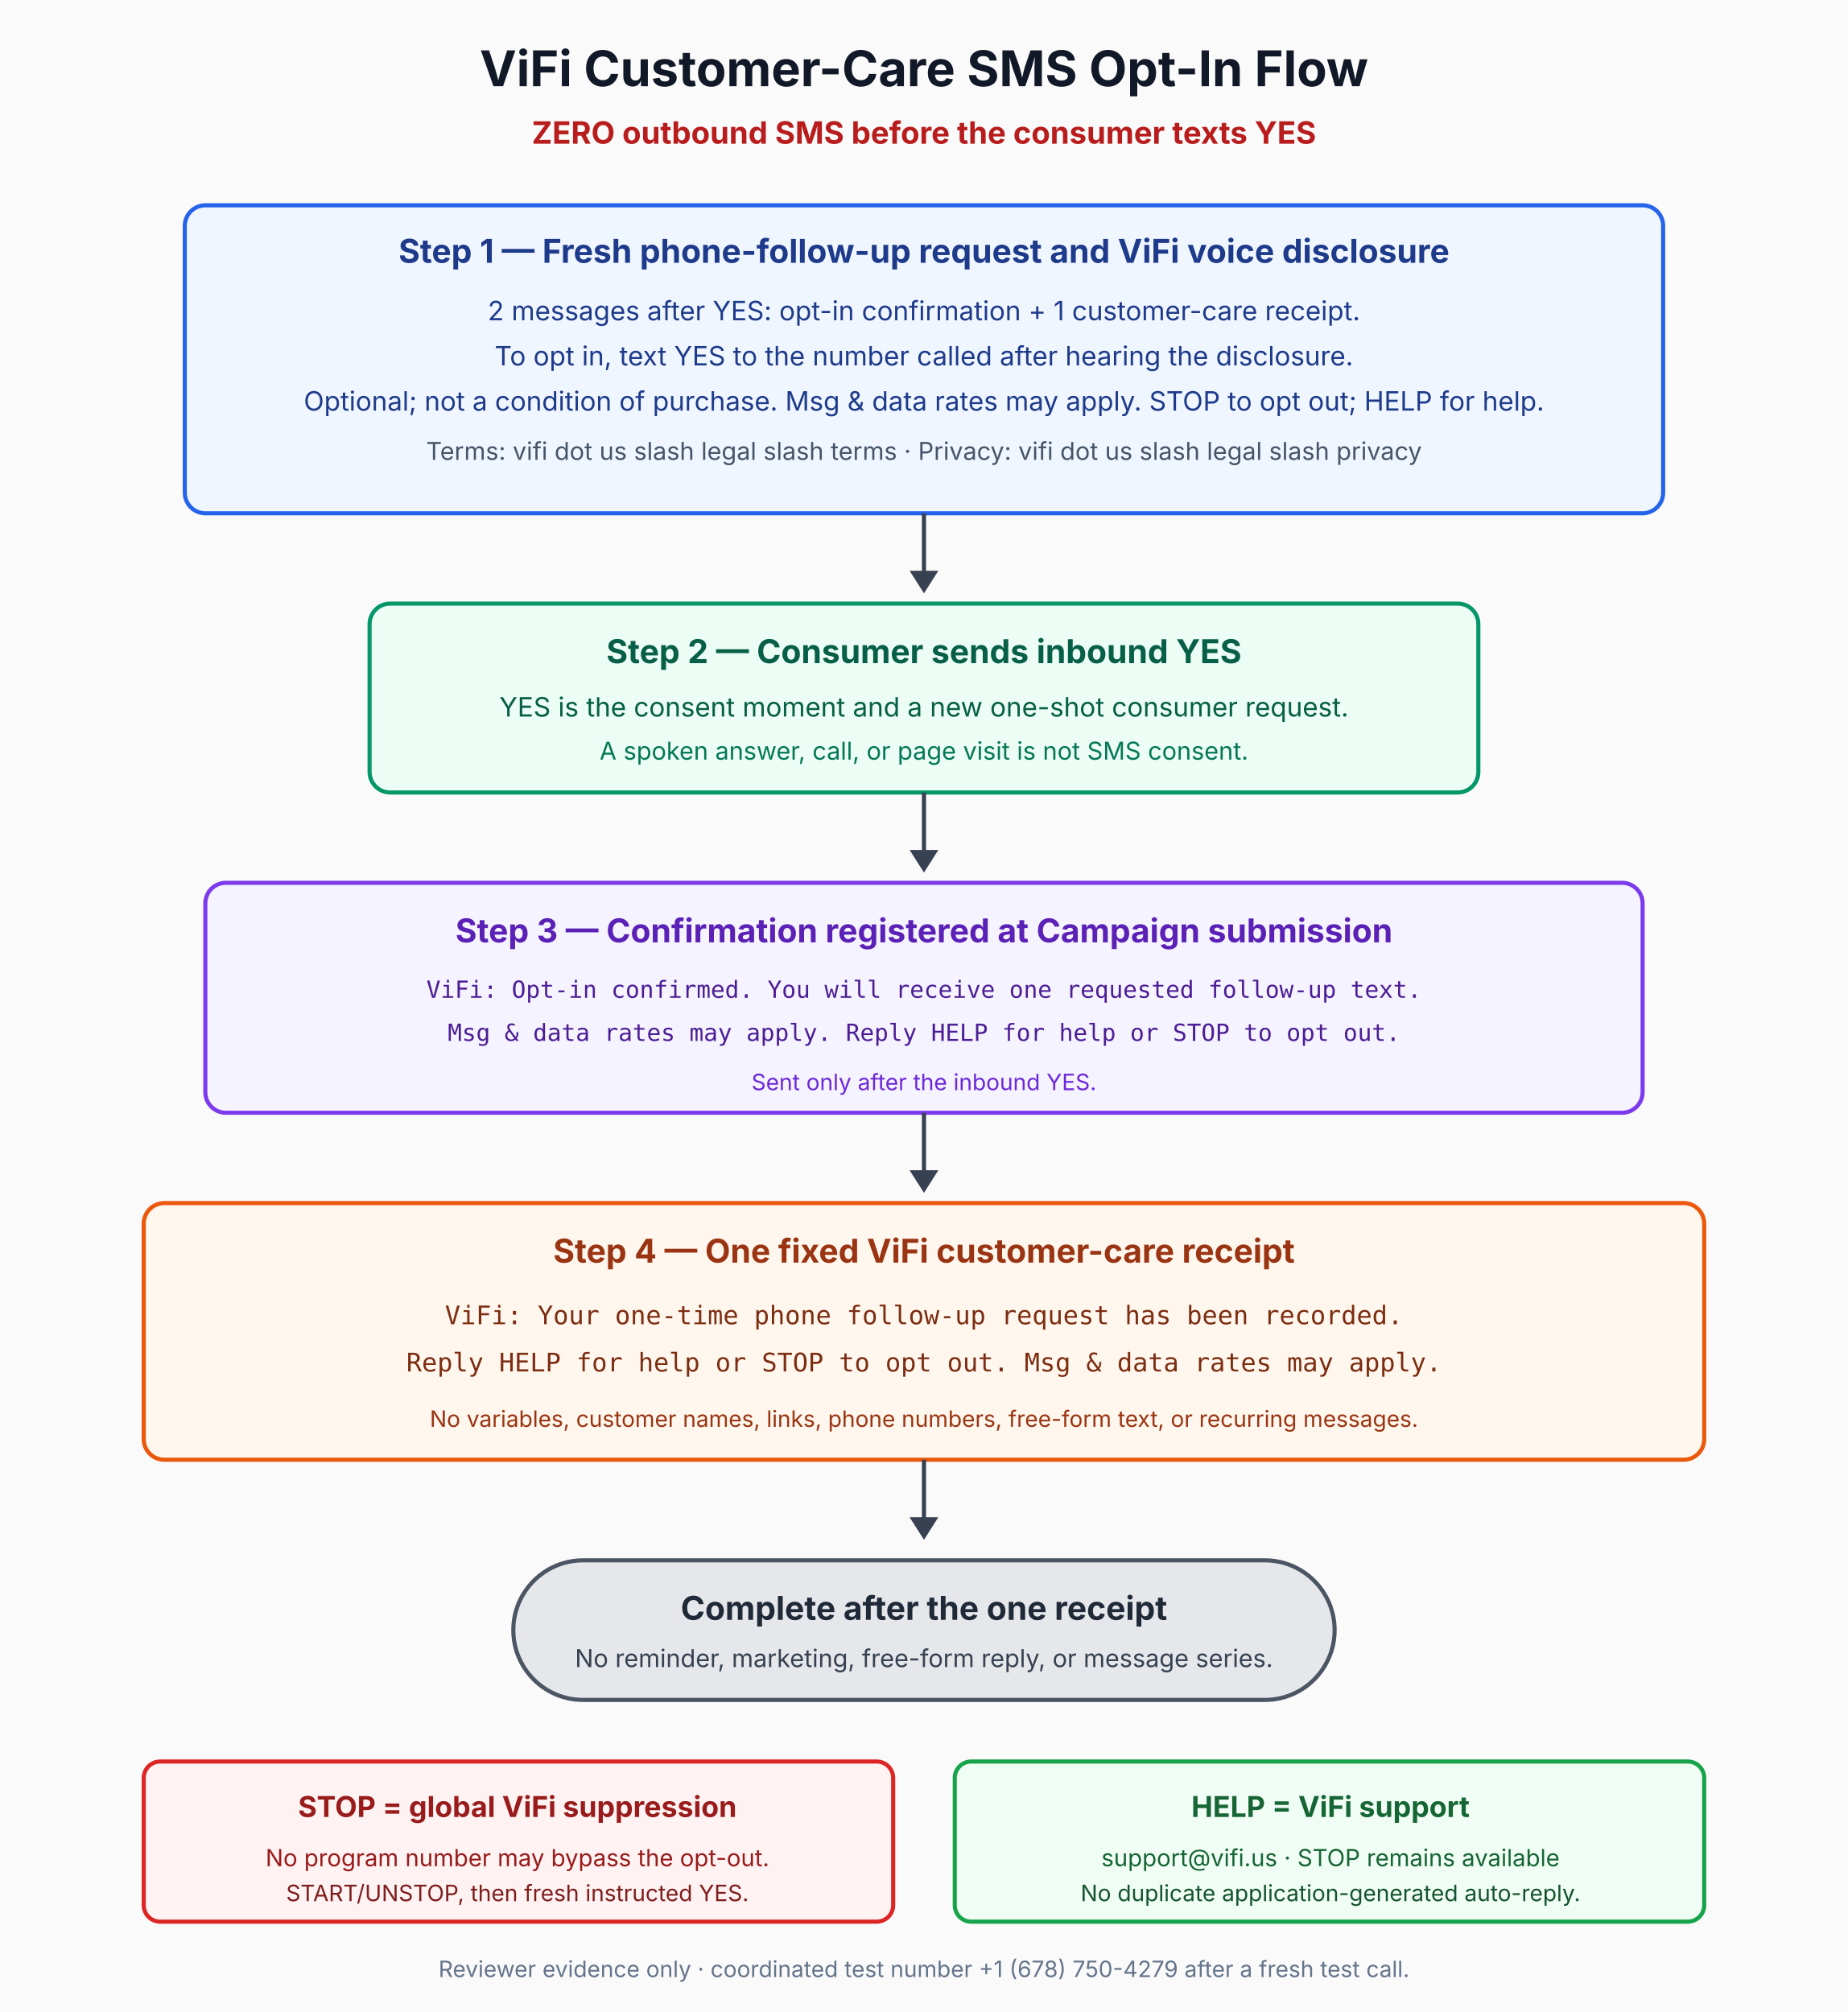
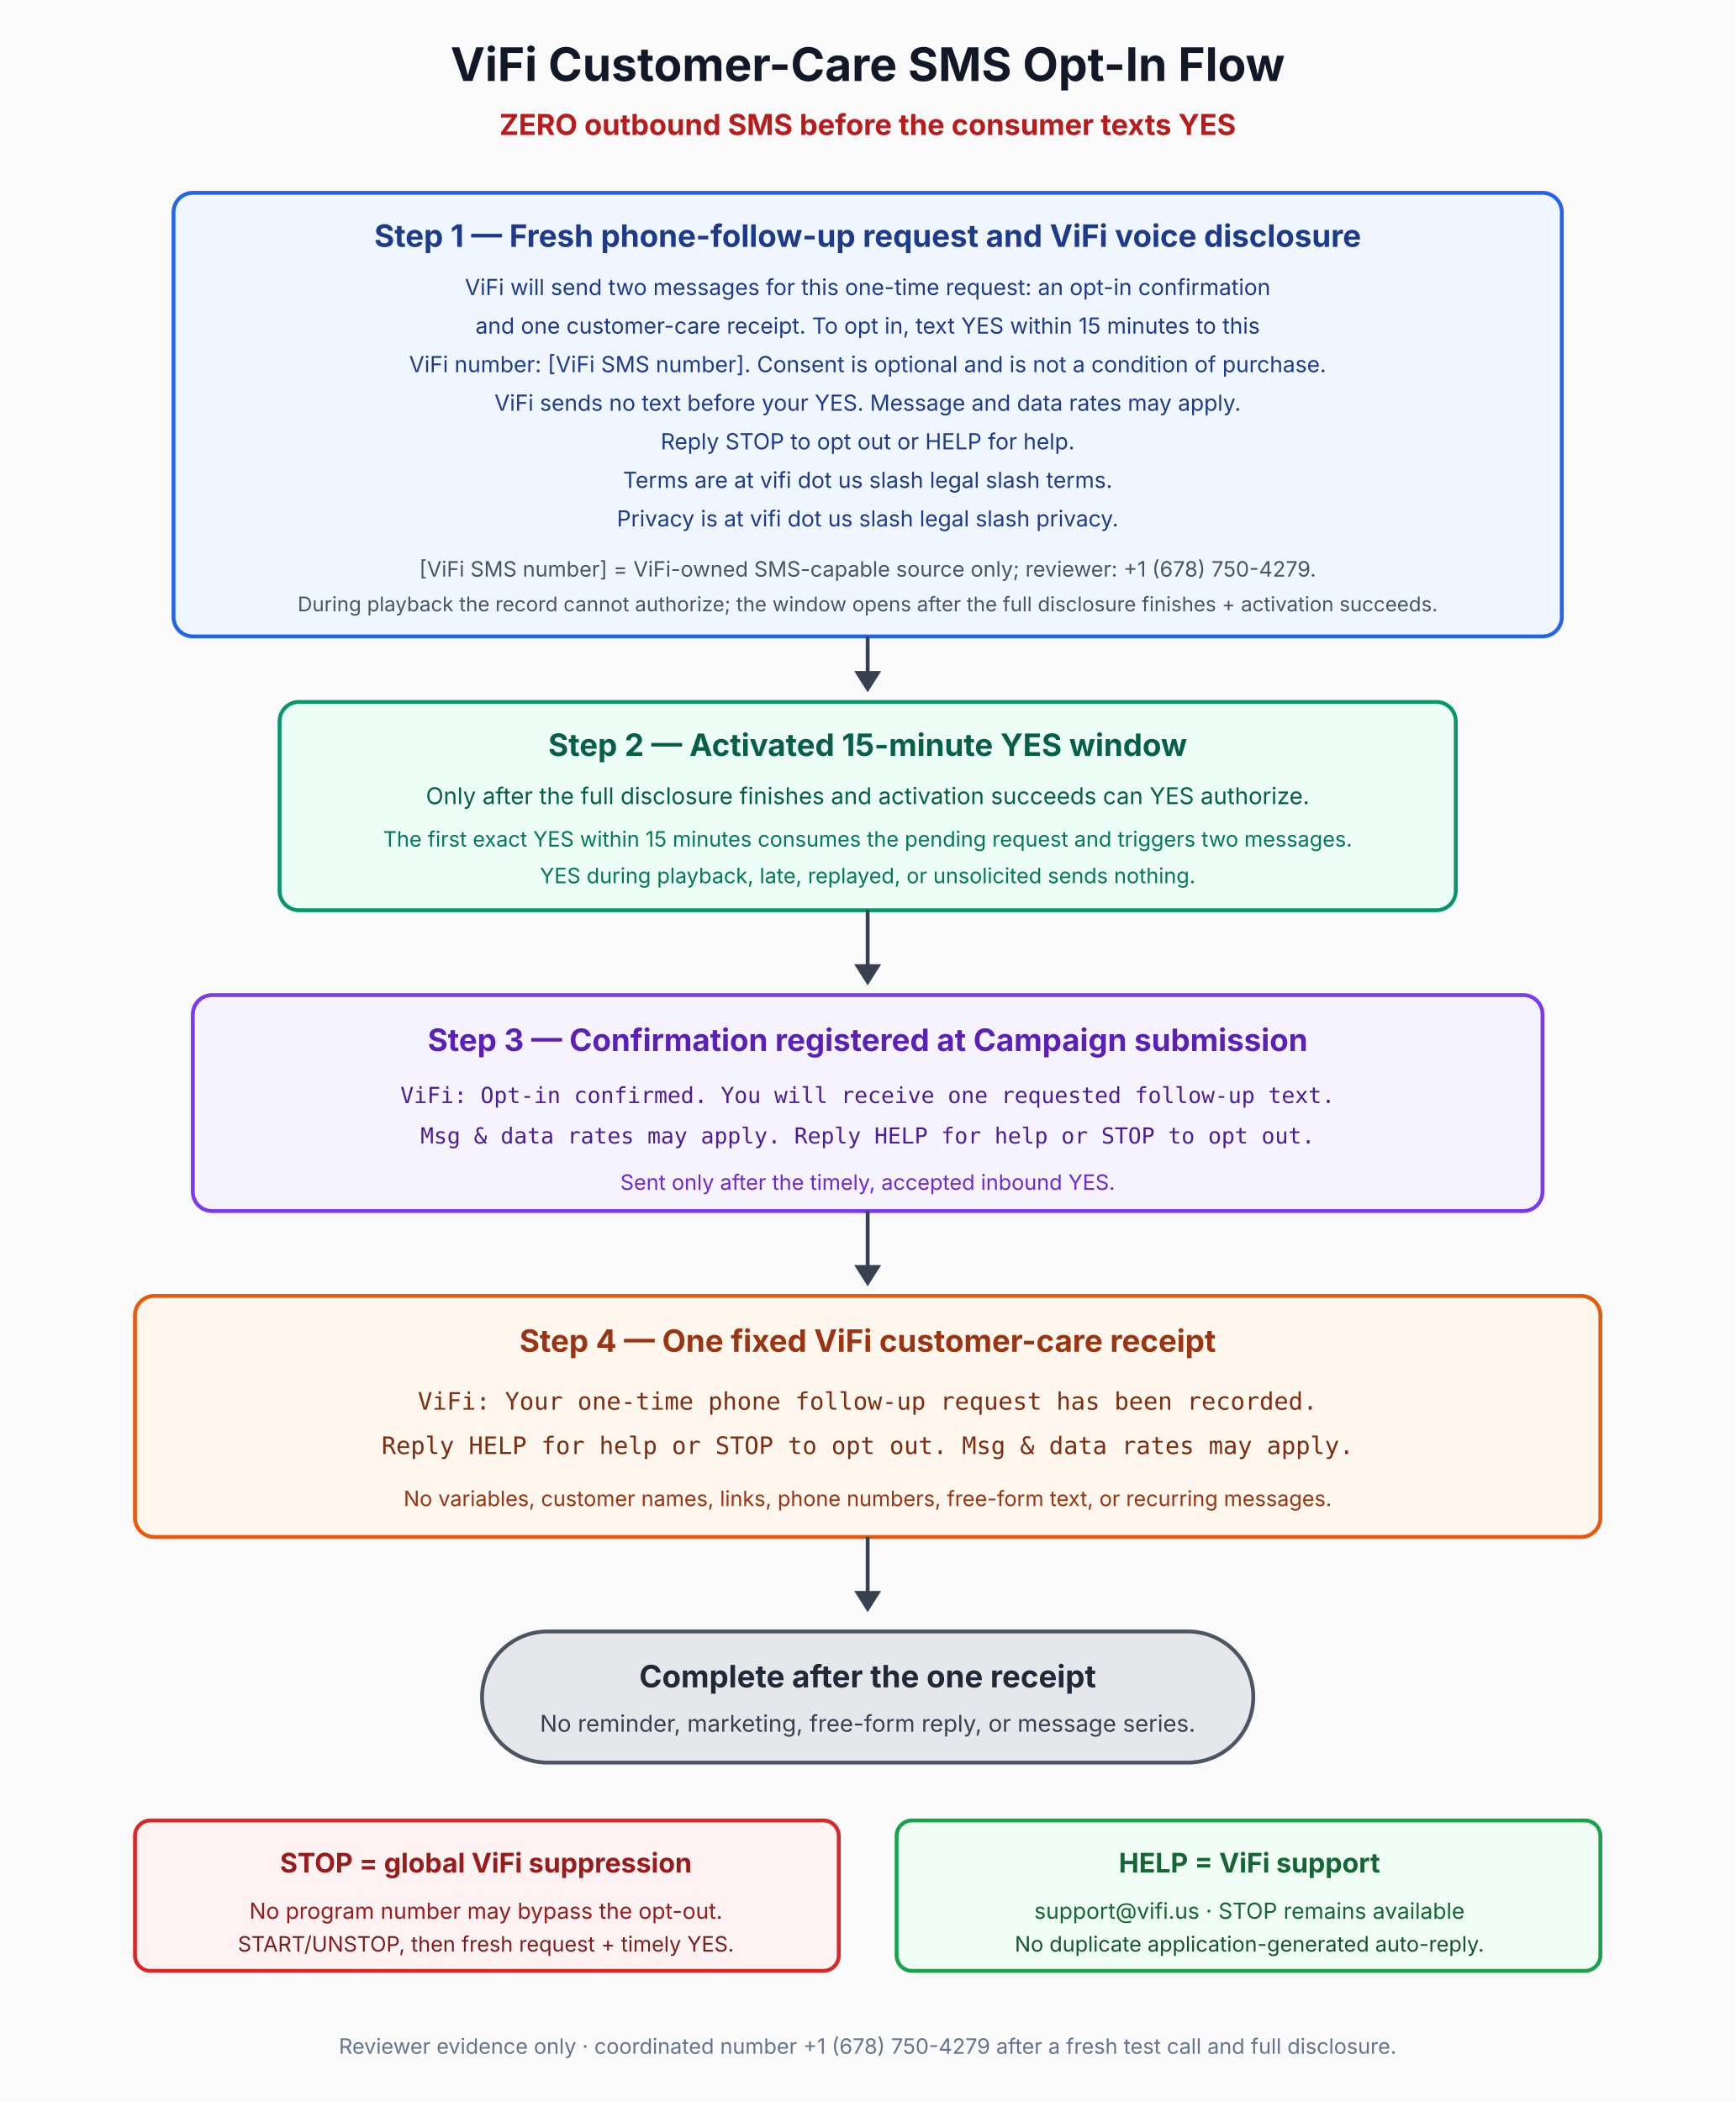
- <svg xmlns="http://www.w3.org/2000/svg" viewBox="0 0 900 980" font-family="system-ui, -apple-system, BlinkMacSystemFont, 'Segoe UI', sans-serif" role="img" aria-labelledby="title description">
-   <rect width="900" height="980" fill="#fafafa" />
+ <svg xmlns="http://www.w3.org/2000/svg" viewBox="0 0 900 1090" font-family="system-ui, -apple-system, BlinkMacSystemFont, 'Segoe UI', sans-serif" role="img" aria-labelledby="title description">
+   <rect width="900" height="1090" fill="#fafafa" />
  <text x="450" y="42" text-anchor="middle" font-size="24" font-weight="700" fill="#111827">ViFi Customer-Care SMS Opt-In Flow</text>
  <text x="450" y="70" text-anchor="middle" font-size="15" font-weight="700" fill="#b91c1c">ZERO outbound SMS before the consumer texts YES</text>
-   <rect x="90" y="100" width="720" height="150" rx="10" fill="#eff6ff" stroke="#2563eb" stroke-width="2" />
+   <rect x="90" y="100" width="720" height="230" rx="10" fill="#eff6ff" stroke="#2563eb" stroke-width="2" />
  <text x="450" y="128" text-anchor="middle" font-size="16" font-weight="700" fill="#1e3a8a">Step 1 — Fresh phone-follow-up request and ViFi voice disclosure</text>
-   <text x="450" y="156" text-anchor="middle" font-size="13" fill="#1e3a8a">2 messages after YES: opt-in confirmation + 1 customer-care receipt.</text>
-   <text x="450" y="178" text-anchor="middle" font-size="13" fill="#1e3a8a">To opt in, text YES to the number called after hearing the disclosure.</text>
-   <text x="450" y="200" text-anchor="middle" font-size="13" fill="#1e3a8a">Optional; not a condition of purchase. Msg &amp; data rates may apply. STOP to opt out; HELP for help.</text>
-   <text x="450" y="224" text-anchor="middle" font-size="12" fill="#475569">Terms: vifi dot us slash legal slash terms  ·  Privacy: vifi dot us slash legal slash privacy</text>
-   <line x1="450" y1="250" x2="450" y2="284" stroke="#374151" stroke-width="2" />
-   <polygon points="443,278 457,278 450,289" fill="#374151" />
-   <rect x="180" y="294" width="540" height="92" rx="10" fill="#ecfdf5" stroke="#059669" stroke-width="2" />
-   <text x="450" y="323" text-anchor="middle" font-size="16" font-weight="700" fill="#065f46">Step 2 — Consumer sends inbound YES</text>
-   <text x="450" y="349" text-anchor="middle" font-size="13" fill="#065f46">YES is the consent moment and a new one-shot consumer request.</text>
-   <text x="450" y="370" text-anchor="middle" font-size="12" fill="#047857">A spoken answer, call, or page visit is not SMS consent.</text>
-   <line x1="450" y1="386" x2="450" y2="420" stroke="#374151" stroke-width="2" />
-   <polygon points="443,414 457,414 450,425" fill="#374151" />
-   <rect x="100" y="430" width="700" height="112" rx="10" fill="#f5f3ff" stroke="#7c3aed" stroke-width="2" />
-   <text x="450" y="459" text-anchor="middle" font-size="16" font-weight="700" fill="#5b21b6">Step 3 — Confirmation registered at Campaign submission</text>
-   <text x="450" y="486" text-anchor="middle" font-size="11.5" font-family="ui-monospace, SFMono-Regular, Menlo, monospace" fill="#4c1d95">ViFi: Opt-in confirmed. You will receive one requested follow-up text.</text>
-   <text x="450" y="507" text-anchor="middle" font-size="11.5" font-family="ui-monospace, SFMono-Regular, Menlo, monospace" fill="#4c1d95">Msg &amp; data rates may apply. Reply HELP for help or STOP to opt out.</text>
-   <text x="450" y="531" text-anchor="middle" font-size="11" fill="#6d28d9">Sent only after the inbound YES.</text>
-   <line x1="450" y1="542" x2="450" y2="576" stroke="#374151" stroke-width="2" />
-   <polygon points="443,570 457,570 450,581" fill="#374151" />
-   <rect x="70" y="586" width="760" height="125" rx="10" fill="#fff7ed" stroke="#ea580c" stroke-width="2" />
-   <text x="450" y="615" text-anchor="middle" font-size="16" font-weight="700" fill="#9a3412">Step 4 — One fixed ViFi customer-care receipt</text>
-   <text x="450" y="645" text-anchor="middle" font-size="12.5" font-family="ui-monospace, SFMono-Regular, Menlo, monospace" fill="#7c2d12">ViFi: Your one-time phone follow-up request has been recorded.</text>
-   <text x="450" y="668" text-anchor="middle" font-size="12.5" font-family="ui-monospace, SFMono-Regular, Menlo, monospace" fill="#7c2d12">Reply HELP for help or STOP to opt out. Msg &amp; data rates may apply.</text>
-   <text x="450" y="695" text-anchor="middle" font-size="11" fill="#9a3412">No variables, customer names, links, phone numbers, free-form text, or recurring messages.</text>
-   <line x1="450" y1="711" x2="450" y2="745" stroke="#374151" stroke-width="2" />
-   <polygon points="443,739 457,739 450,750" fill="#374151" />
-   <rect x="250" y="760" width="400" height="68" rx="34" fill="#e5e7eb" stroke="#4b5563" stroke-width="2" />
-   <text x="450" y="789" text-anchor="middle" font-size="16" font-weight="700" fill="#1f2937">Complete after the one receipt</text>
-   <text x="450" y="812" text-anchor="middle" font-size="12" fill="#374151">No reminder, marketing, free-form reply, or message series.</text>
-   <rect x="70" y="858" width="365" height="78" rx="8" fill="#fef2f2" stroke="#dc2626" stroke-width="2" />
-   <text x="252" y="885" text-anchor="middle" font-size="14" font-weight="700" fill="#991b1b">STOP = global ViFi suppression</text>
-   <text x="252" y="909" text-anchor="middle" font-size="11.5" fill="#991b1b">No program number may bypass the opt-out.</text>
-   <text x="252" y="926" text-anchor="middle" font-size="11" fill="#7f1d1d">START/UNSTOP, then fresh instructed YES.</text>
-   <rect x="465" y="858" width="365" height="78" rx="8" fill="#f0fdf4" stroke="#16a34a" stroke-width="2" />
-   <text x="648" y="885" text-anchor="middle" font-size="14" font-weight="700" fill="#166534">HELP = ViFi support</text>
-   <text x="648" y="909" text-anchor="middle" font-size="11.5" fill="#166534">support@vifi.us · STOP remains available</text>
-   <text x="648" y="926" text-anchor="middle" font-size="11" fill="#14532d">No duplicate application-generated auto-reply.</text>
-   <text x="450" y="963" text-anchor="middle" font-size="11" fill="#64748b">Reviewer evidence only · coordinated test number +1 (678) 750-4279 after a fresh test call.</text>
+   <text x="450" y="153" text-anchor="middle" font-size="11.5" fill="#1e3a8a">ViFi will send two messages for this one-time request: an opt-in confirmation</text>
+   <text x="450" y="173" text-anchor="middle" font-size="11.5" fill="#1e3a8a">and one customer-care receipt. To opt in, text YES within 15 minutes to this</text>
+   <text x="450" y="193" text-anchor="middle" font-size="11.5" fill="#1e3a8a">ViFi number: [ViFi SMS number]. Consent is optional and is not a condition of purchase.</text>
+   <text x="450" y="213" text-anchor="middle" font-size="11.5" fill="#1e3a8a">ViFi sends no text before your YES. Message and data rates may apply.</text>
+   <text x="450" y="233" text-anchor="middle" font-size="11.5" fill="#1e3a8a">Reply STOP to opt out or HELP for help.</text>
+   <text x="450" y="253" text-anchor="middle" font-size="11.5" fill="#1e3a8a">Terms are at vifi dot us slash legal slash terms.</text>
+   <text x="450" y="273" text-anchor="middle" font-size="11.5" fill="#1e3a8a">Privacy is at vifi dot us slash legal slash privacy.</text>
+   <text x="450" y="299" text-anchor="middle" font-size="11" fill="#475569">[ViFi SMS number] = ViFi-owned SMS-capable source only; reviewer: +1 (678) 750-4279.</text>
+   <text x="450" y="317" text-anchor="middle" font-size="10.5" fill="#475569">During playback the record cannot authorize; the window opens after the full disclosure finishes + activation succeeds.</text>
+   <line x1="450" y1="330" x2="450" y2="354" stroke="#374151" stroke-width="2" />
+   <polygon points="443,348 457,348 450,359" fill="#374151" />
+   <rect x="145" y="364" width="610" height="108" rx="10" fill="#ecfdf5" stroke="#059669" stroke-width="2" />
+   <text x="450" y="392" text-anchor="middle" font-size="16" font-weight="700" fill="#065f46">Step 2 — Activated 15-minute YES window</text>
+   <text x="450" y="417" text-anchor="middle" font-size="12" fill="#065f46">Only after the full disclosure finishes and activation succeeds can YES authorize.</text>
+   <text x="450" y="439" text-anchor="middle" font-size="11" fill="#047857">The first exact YES within 15 minutes consumes the pending request and triggers two messages.</text>
+   <text x="450" y="458" text-anchor="middle" font-size="11" fill="#047857">YES during playback, late, replayed, or unsolicited sends nothing.</text>
+   <line x1="450" y1="472" x2="450" y2="506" stroke="#374151" stroke-width="2" />
+   <polygon points="443,500 457,500 450,511" fill="#374151" />
+   <rect x="100" y="516" width="700" height="112" rx="10" fill="#f5f3ff" stroke="#7c3aed" stroke-width="2" />
+   <text x="450" y="545" text-anchor="middle" font-size="16" font-weight="700" fill="#5b21b6">Step 3 — Confirmation registered at Campaign submission</text>
+   <text x="450" y="572" text-anchor="middle" font-size="11.5" font-family="ui-monospace, SFMono-Regular, Menlo, monospace" fill="#4c1d95">ViFi: Opt-in confirmed. You will receive one requested follow-up text.</text>
+   <text x="450" y="593" text-anchor="middle" font-size="11.5" font-family="ui-monospace, SFMono-Regular, Menlo, monospace" fill="#4c1d95">Msg &amp; data rates may apply. Reply HELP for help or STOP to opt out.</text>
+   <text x="450" y="617" text-anchor="middle" font-size="11" fill="#6d28d9">Sent only after the timely, accepted inbound YES.</text>
+   <line x1="450" y1="628" x2="450" y2="662" stroke="#374151" stroke-width="2" />
+   <polygon points="443,656 457,656 450,667" fill="#374151" />
+   <rect x="70" y="672" width="760" height="125" rx="10" fill="#fff7ed" stroke="#ea580c" stroke-width="2" />
+   <text x="450" y="701" text-anchor="middle" font-size="16" font-weight="700" fill="#9a3412">Step 4 — One fixed ViFi customer-care receipt</text>
+   <text x="450" y="731" text-anchor="middle" font-size="12.5" font-family="ui-monospace, SFMono-Regular, Menlo, monospace" fill="#7c2d12">ViFi: Your one-time phone follow-up request has been recorded.</text>
+   <text x="450" y="754" text-anchor="middle" font-size="12.5" font-family="ui-monospace, SFMono-Regular, Menlo, monospace" fill="#7c2d12">Reply HELP for help or STOP to opt out. Msg &amp; data rates may apply.</text>
+   <text x="450" y="781" text-anchor="middle" font-size="11" fill="#9a3412">No variables, customer names, links, phone numbers, free-form text, or recurring messages.</text>
+   <line x1="450" y1="797" x2="450" y2="831" stroke="#374151" stroke-width="2" />
+   <polygon points="443,825 457,825 450,836" fill="#374151" />
+   <rect x="250" y="846" width="400" height="68" rx="34" fill="#e5e7eb" stroke="#4b5563" stroke-width="2" />
+   <text x="450" y="875" text-anchor="middle" font-size="16" font-weight="700" fill="#1f2937">Complete after the one receipt</text>
+   <text x="450" y="898" text-anchor="middle" font-size="12" fill="#374151">No reminder, marketing, free-form reply, or message series.</text>
+   <rect x="70" y="944" width="365" height="78" rx="8" fill="#fef2f2" stroke="#dc2626" stroke-width="2" />
+   <text x="252" y="971" text-anchor="middle" font-size="14" font-weight="700" fill="#991b1b">STOP = global ViFi suppression</text>
+   <text x="252" y="995" text-anchor="middle" font-size="11.5" fill="#991b1b">No program number may bypass the opt-out.</text>
+   <text x="252" y="1012" text-anchor="middle" font-size="11" fill="#7f1d1d">START/UNSTOP, then fresh request + timely YES.</text>
+   <rect x="465" y="944" width="365" height="78" rx="8" fill="#f0fdf4" stroke="#16a34a" stroke-width="2" />
+   <text x="648" y="971" text-anchor="middle" font-size="14" font-weight="700" fill="#166534">HELP = ViFi support</text>
+   <text x="648" y="995" text-anchor="middle" font-size="11.5" fill="#166534">support@vifi.us · STOP remains available</text>
+   <text x="648" y="1012" text-anchor="middle" font-size="11" fill="#14532d">No duplicate application-generated auto-reply.</text>
+   <text x="450" y="1065" text-anchor="middle" font-size="11" fill="#64748b">Reviewer evidence only · coordinated number +1 (678) 750-4279 after a fresh test call and full disclosure.</text>
</svg>
